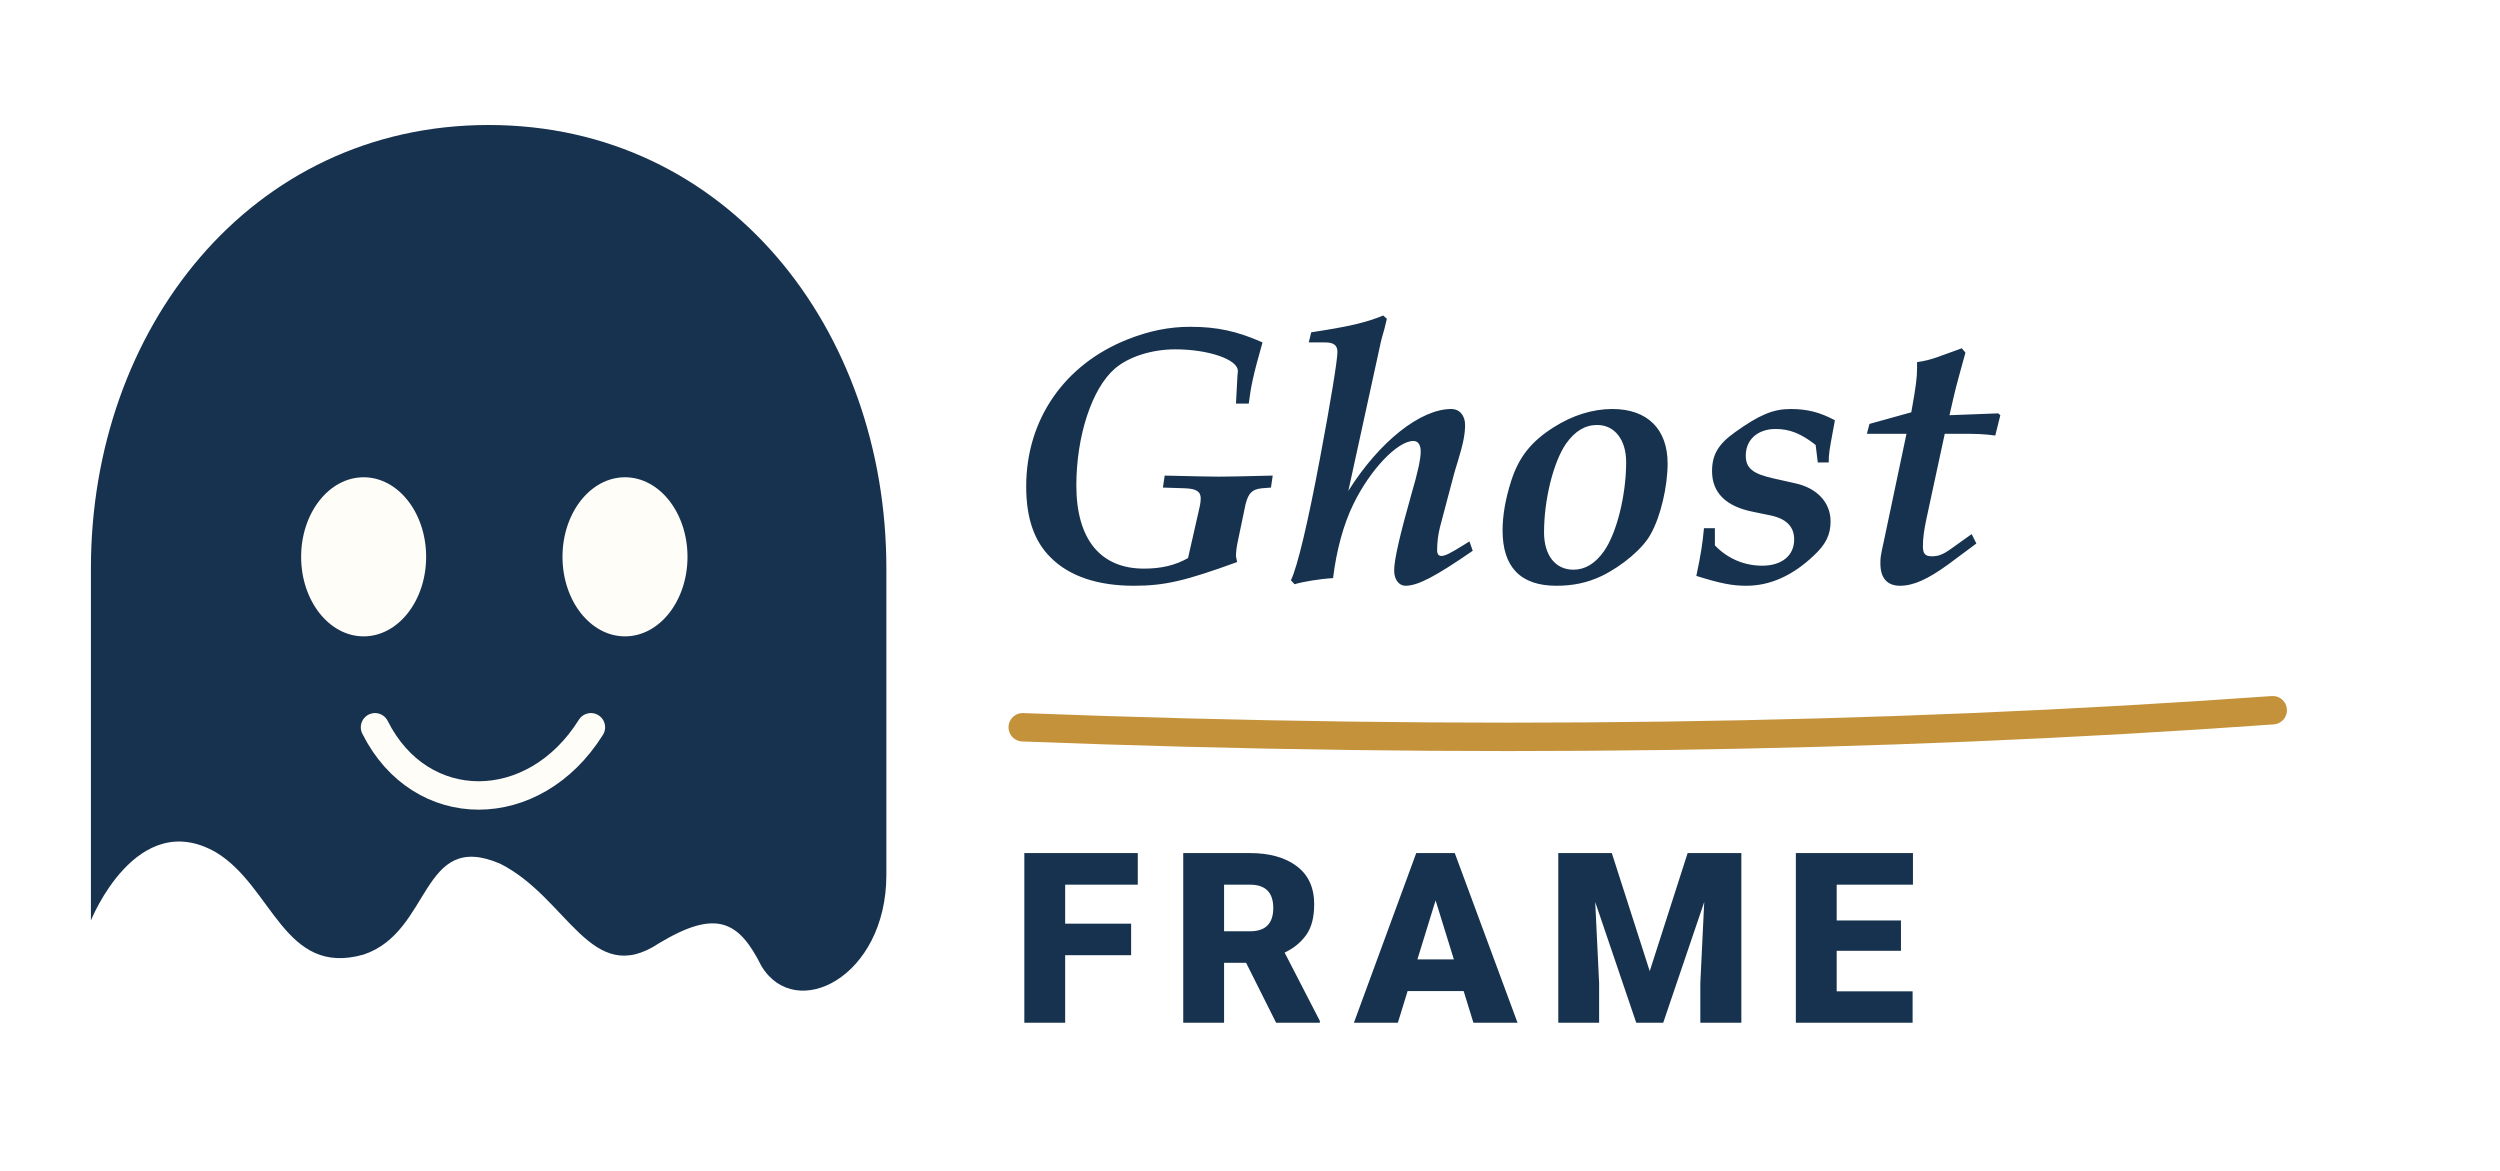
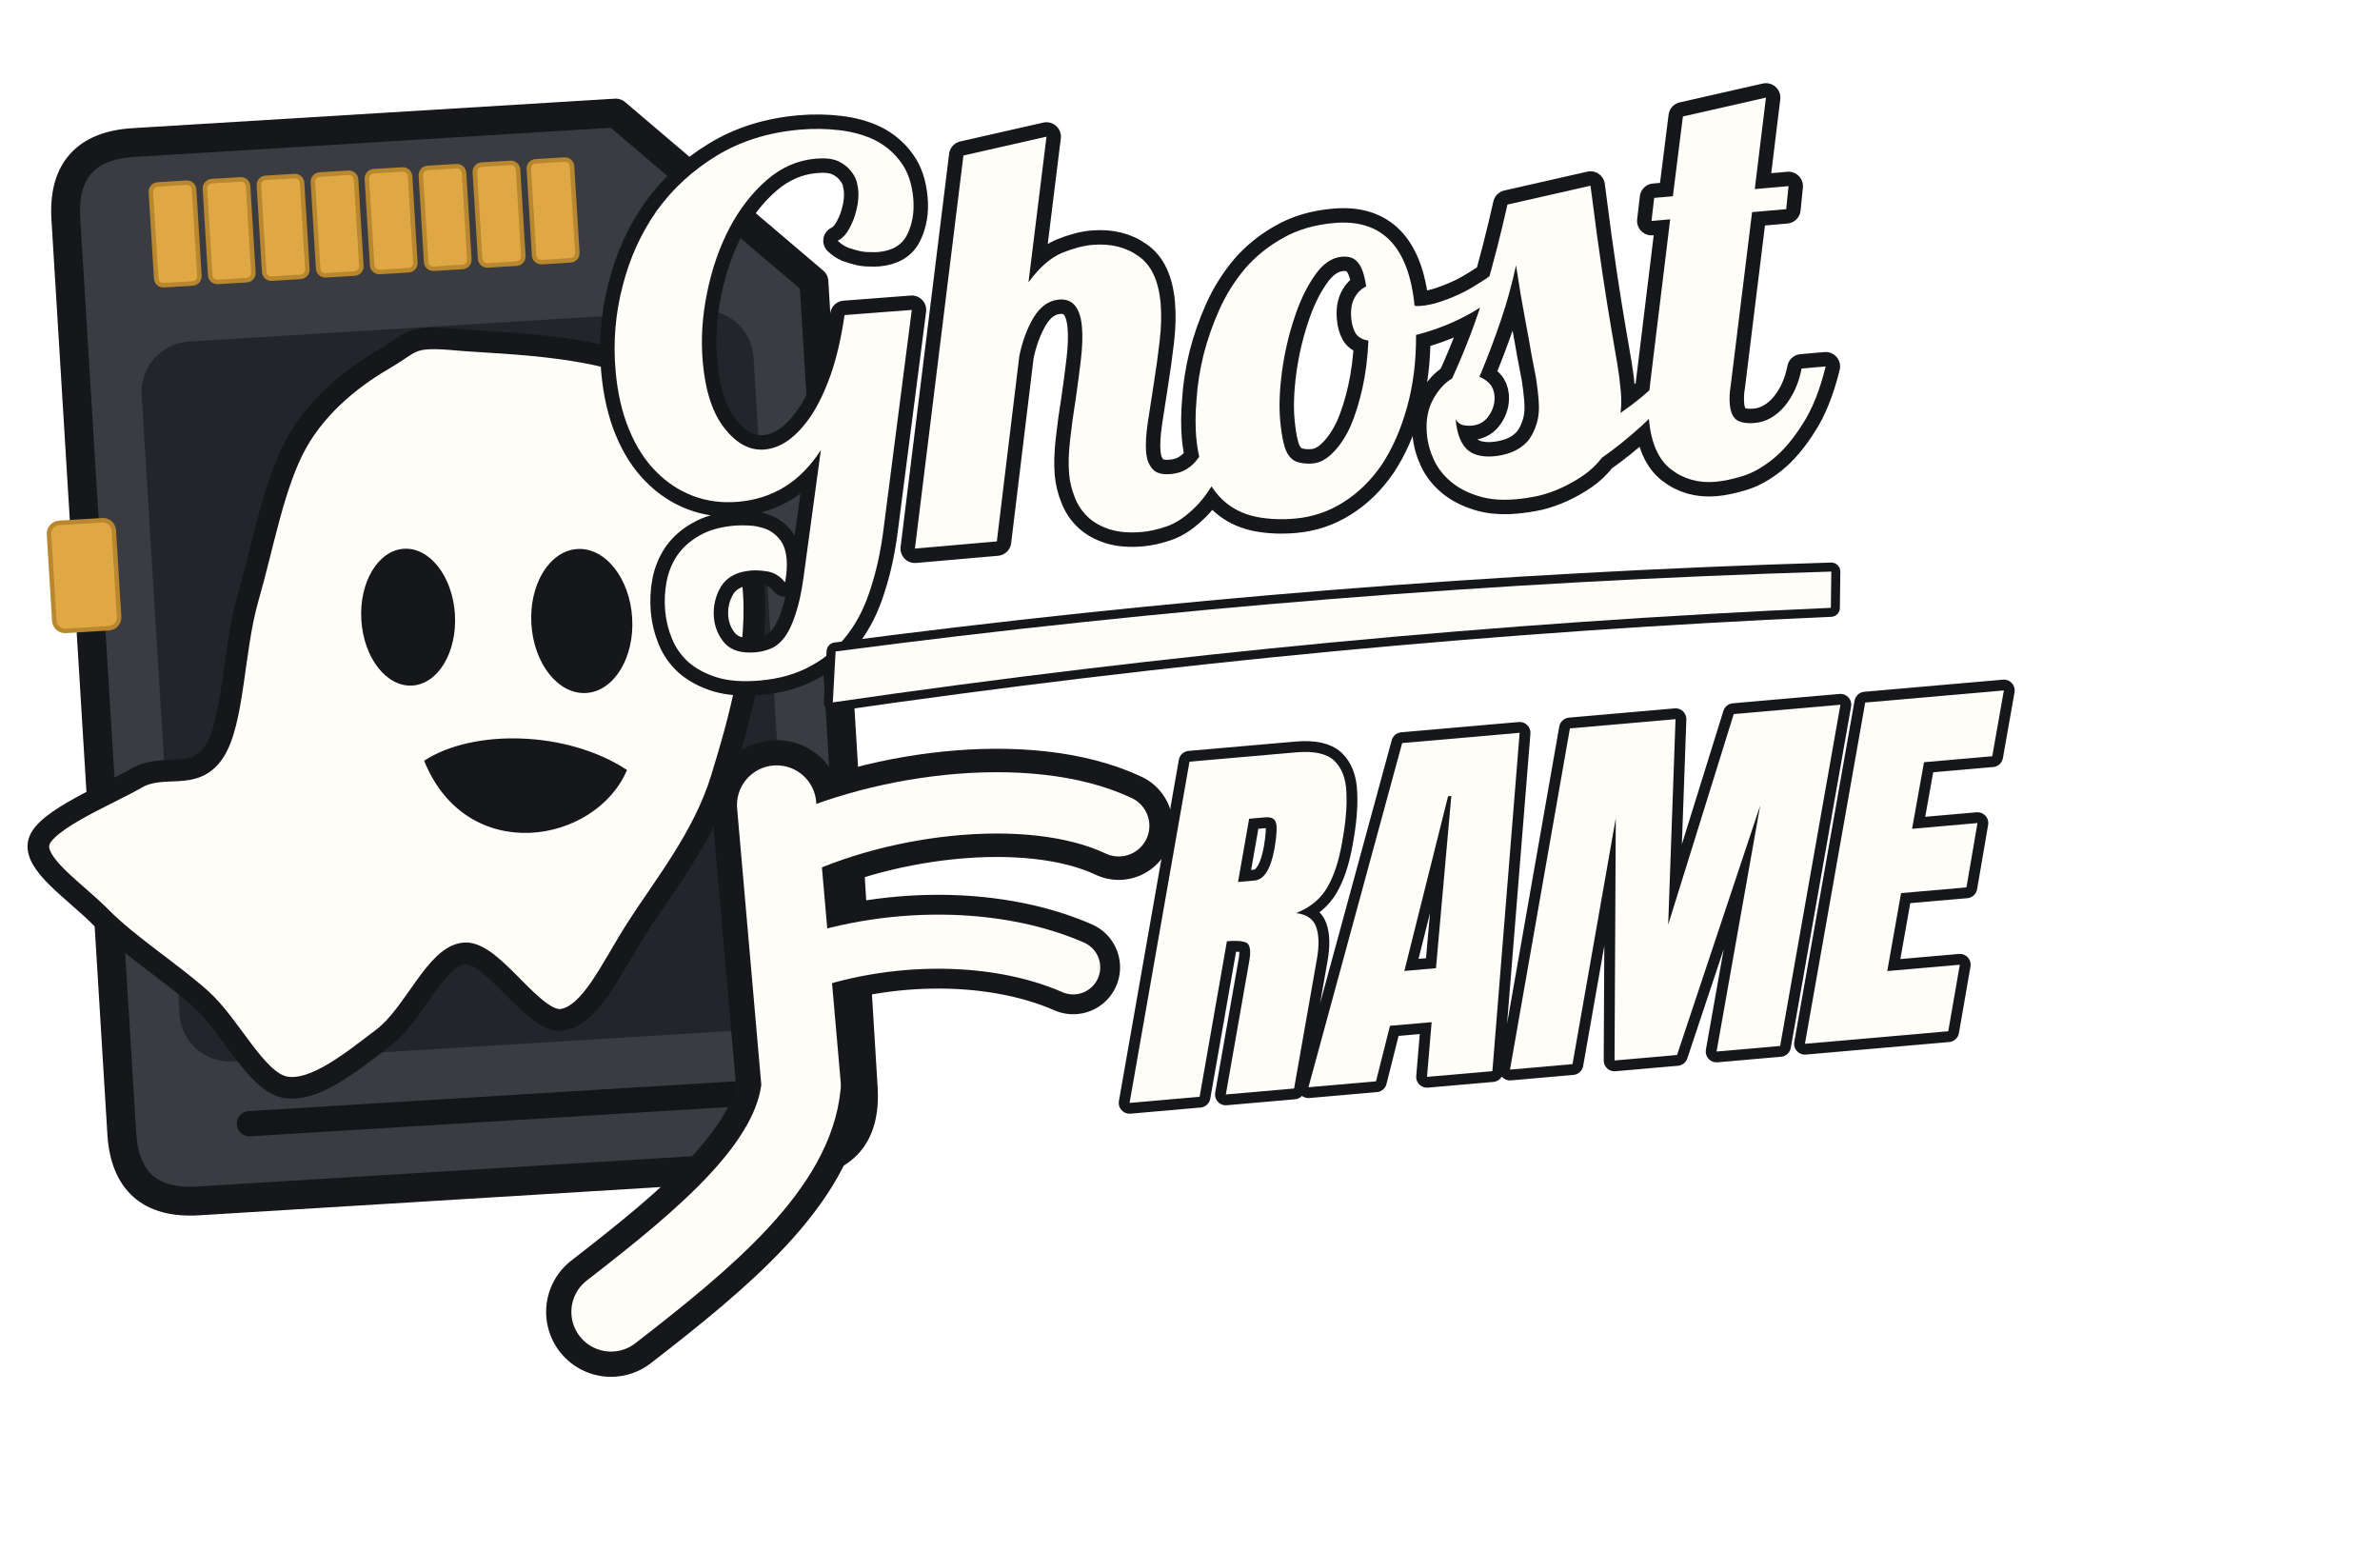
- <svg xmlns="http://www.w3.org/2000/svg" viewBox="0 0 440 206" fill="none">
-   <g class="gf-ghost">
-     <path class="gf-body" fill="#17324F" d="M86 22C44 22 16 58 16 100V162c0 0 8-20 22-12 10 6 12 22 26 18 12-4 10-22 24-16 12 6 16 22 28 14 10-6 14-4 18 4 6 10 22 2 22-16V100C156 58 128 22 86 22z" />
-     <ellipse class="gf-eye" cx="64" cy="98" rx="11" ry="14" fill="#FFFDF8" />
-     <ellipse class="gf-eye" cx="110" cy="98" rx="11" ry="14" fill="#FFFDF8" />
-     <path class="gf-smile" d="M66 128c8 16 28 16 38 0" fill="none" stroke="#FFFDF8" stroke-width="5" stroke-linecap="round" />
+ <svg xmlns="http://www.w3.org/2000/svg" viewBox="0 0 660 430">
+   <g class="gf-card" transform="translate(16,26) rotate(-3.5 116 158)">
+     <path fill="#3a3c42" stroke="#16171b" stroke-width="8" stroke-linejoin="round" d="M30 8H164L216 58V282Q216 302 196 302H30Q10 302 10 282V28Q10 8 30 8Z" />
+     <rect x="28" y="64" width="170" height="200" rx="14" fill="#23252a" />
+     <g fill="#e0a844" stroke="#b8872e" stroke-width="1.25">
+       <rect x="34" y="20" width="12" height="28" rx="2" />
+       <rect x="49" y="20" width="12" height="28" rx="2" />
+       <rect x="64" y="20" width="12" height="28" rx="2" />
+       <rect x="79" y="20" width="12" height="28" rx="2" />
+       <rect x="94" y="20" width="12" height="28" rx="2" />
+       <rect x="109" y="20" width="12" height="28" rx="2" />
+       <rect x="124" y="20" width="12" height="28" rx="2" />
+       <rect x="139" y="20" width="12" height="28" rx="2" />
+       <rect x="0" y="112" width="18" height="30" rx="3" />
+     </g>
+     <rect x="42" y="278" width="146" height="7" rx="3.5" fill="#141518" />
  </g>
-   <path class="gf-swoosh" d="M180 128c78 3 150 2 220-3" fill="none" stroke="#C4923A" stroke-width="5" stroke-linecap="round" />
-   <text class="gf-word" x="176" y="102" textLength="220" lengthAdjust="spacingAndGlyphs" fill="#17324F" font-family="Georgia, 'Iowan Old Style', 'Palatino Linotype', Palatino, 'Times New Roman', serif" font-style="italic" font-weight="700" font-size="64">Ghost</text>
-   <text class="gf-word gf-frame" x="178" y="180" textLength="216" lengthAdjust="spacingAndGlyphs" fill="#17324F" font-family="system-ui, -apple-system, 'Segoe UI', Roboto, sans-serif" font-weight="800" font-size="42" letter-spacing="5">FRAME</text>
+   <g transform="translate(16,26) rotate(-3.5 116 158)">
+     <g transform="translate(-14,32)">
+       <g class="gf-ghost">
+         <path class="gf-body" fill="#fffdf8" stroke="#16171b" stroke-width="6" stroke-linejoin="round" d="M130 36C143 38 175 40 188 52C201 64 207 90 208 108C209 126 202 146 196 162C190 178 178 191 170 202C162 213 156 225 148 226C140 227 130 206 122 206C114 206 107 222 98 228C89 234 78 242 70 240C62 238 56 222 48 214C40 206 29 198 22 190C15 182 4 174 6 168C8 162 26 156 34 152C42 148 50 154 56 146C62 138 63 118 68 104C73 90 77 73 84 62C91 51 102 44 110 40C118 36 117 34 130 36Z" />
+         <ellipse class="gf-eye" cx="112" cy="112" rx="13" ry="19" fill="#16171b" />
+         <ellipse class="gf-eye" cx="160" cy="116" rx="14" ry="20" fill="#16171b" />
+         <path class="gf-smile" fill="#16171b" d="M114 152C128 144 154 146 170 158C160 178 124 182 114 152Z" />
+       </g>
+     </g>
+   </g>
+   <g class="gf-words" transform="translate(178,22) rotate(-5 210 155)">
+     <path class="gf-word" transform="translate(-7.9,118.5)" d="M91.2 -66 78.2 -6.6Q76.3 2.4 73.2 9.7Q70.2 17.1 65.6 22.1Q61 27.2 54.7 29.9Q48.5 32.7 40.3 32.7Q33.2 32.7 28.5 30.8Q23.9 28.9 21 25.9Q18.2 22.9 17 19Q15.8 15.2 15.8 11.1Q15.8 7 16.9 3.1Q18 -0.8 20.5 -3.9Q23.1 -7 27.1 -8.8Q31.1 -10.7 37 -10.7Q38.6 -10.7 40.9 -10.4Q43.3 -10.1 45.4 -9.1Q47.6 -8.1 49.1 -5.9Q50.6 -3.8 50.6 -0.2Q50.6 2.7 49.6 6.2Q47.9 3.6 45.2 2.8Q42.5 2.1 40.4 2.1Q34.6 2.1 31.8 5.8Q29.1 9.6 29.1 14.2Q29.1 18.3 31.5 21.6Q34 24.8 39.8 24.8Q42 24.8 44.2 24.1Q46.3 23.4 48.2 21.3Q50.1 19.1 51.7 15.3Q53.4 11.5 54.8 5.4L62.7 -29.5Q57.8 -23.2 51.8 -20.2Q45.8 -17.2 38.7 -17.2Q31.9 -17.2 26.3 -19.9Q20.7 -22.6 16.6 -27.6Q12.5 -32.5 10.2 -39.8Q7.9 -47.1 7.9 -56.4Q7.9 -68.4 11.9 -79.6Q15.8 -90.8 23.1 -99.5Q30.5 -108.1 41 -113.3Q51.5 -118.5 64.6 -118.5Q70.2 -118.5 75.5 -117.4Q80.9 -116.3 85.1 -113.8Q89.3 -111.2 91.8 -107Q94.3 -102.9 94.3 -96.7Q94.3 -91.2 91.8 -87Q89.3 -82.8 83.3 -82.8Q82.3 -82.8 80.9 -83Q79.5 -83.1 78 -83.6Q76.5 -84.1 75 -84.8Q73.5 -85.6 72.4 -86.9Q73.8 -87.4 75.1 -88.9Q76.3 -90.4 77.3 -92.4Q78.2 -94.3 78.8 -96.5Q79.3 -98.6 79.3 -100.3Q79.3 -101.1 79.1 -102.7Q78.8 -104.3 77.7 -105.9Q76.6 -107.6 74.4 -108.9Q72.2 -110.1 68.3 -110.1Q60.8 -110.1 54.3 -105.4Q47.7 -100.6 42.8 -93Q37.9 -85.3 35.1 -75.8Q32.2 -66.2 32.2 -56.7Q32.2 -44.4 36.7 -37.7Q41.1 -31 47.2 -31Q50.6 -31 54 -33Q57.5 -35.1 60.9 -39.3Q64.3 -43.6 67.3 -50.2Q70.3 -56.9 72.5 -66.2Z M137.8 -57.2Q137.8 -65.3 132.1 -65.3Q127.9 -65.3 124.7 -61Q121.6 -56.7 119.8 -50.7L109.1 0H86.3L109.2 -107.4L132.6 -110.6L124.1 -70.8Q129.1 -76.5 134 -78.1Q138.9 -79.6 142.6 -79.6Q150.2 -79.6 155.1 -75.4Q160.1 -71.3 160.1 -61.8Q160.1 -57 158.9 -51.3Q157.7 -45.5 156.3 -39.9Q154.9 -34.3 153.7 -29.3Q152.5 -24.3 152.5 -21Q152.5 -18 153.9 -16.2Q155.2 -14.4 158.8 -14.4Q161.4 -14.4 163.3 -15.4Q165.3 -16.4 166.8 -18.2Q168.3 -20.1 169.6 -22.6Q170.9 -25.1 172.1 -28.3H178.8Q175.4 -18.5 171.6 -12.7Q167.9 -7 163.9 -4Q160 -0.9 156.2 0Q152.5 0.9 149.4 0.9Q144.2 0.9 140.6 -0.6Q137 -2.1 134.8 -4.6Q132.6 -7.1 131.7 -10.3Q130.7 -13.6 130.7 -16.9Q130.7 -20.9 131.8 -26.3Q132.9 -31.8 134.3 -37.3Q135.6 -42.8 136.7 -48.1Q137.8 -53.4 137.8 -57.2Z M210 -79.8Q229.9 -79.8 230.2 -55Q230.9 -54.8 232 -54.8Q234.7 -54.8 237.9 -55.6Q241.1 -56.4 244.4 -57.7Q247.6 -59.1 250.7 -60.8Q253.8 -62.6 256.3 -64.3L257.7 -60Q253.1 -55.1 245.8 -51.7Q238.4 -48.3 229.9 -46.9Q229 -35.9 225.6 -27Q222.3 -18.2 217.3 -11.9Q212.2 -5.7 205.7 -2.4Q199.3 0.9 192 0.9Q186.5 0.9 181.8 -0.4Q177.1 -1.7 173.8 -4.7Q170.5 -7.7 168.6 -12.5Q166.7 -17.2 166.7 -24Q166.7 -28.6 167.7 -34.4Q168.6 -40.3 170.7 -46.5Q172.9 -52.8 176.2 -58.7Q179.5 -64.6 184.3 -69.4Q189.2 -74.1 195.5 -76.9Q201.8 -79.8 210 -79.8ZM198.3 -13.9Q201.2 -13.9 204.1 -16.4Q207 -18.8 209.5 -23.1Q211.9 -27.5 213.8 -33.5Q215.7 -39.5 216.6 -46.5Q214.1 -47.1 213.2 -48.9Q212.4 -50.7 212.4 -53.1Q212.4 -56.4 213.7 -58.5Q215.1 -60.7 217.3 -61.5Q217 -66.4 215.6 -68.3Q214.3 -70.3 211.3 -70.3Q207 -70.3 203.2 -65.6Q199.4 -61 196.6 -54.3Q193.7 -47.6 192 -40.1Q190.3 -32.5 190.3 -26.7Q190.3 -22.8 190.7 -20.3Q191 -17.9 192 -16.4Q192.9 -15 194.5 -14.5Q196.1 -13.9 198.3 -13.9Z M302.5 -28.3Q296.3 -21.2 290.1 -16.4Q283.9 -11.7 278.3 -8.5Q275.8 -5.8 272.8 -4.1Q269.8 -2.4 266.5 -1.2Q263.2 0 259.8 0.5Q256.5 0.9 253.5 0.9Q247.5 0.9 243.2 -0.9Q238.8 -2.7 236 -5.5Q233.1 -8.4 231.8 -12Q230.5 -15.6 230.5 -19.3Q230.5 -24.8 233 -28.6Q235.5 -32.4 238.8 -34Q245.5 -45.8 250.1 -57.4Q254.6 -69 258.3 -80.7L281.7 -83.9Q282.3 -68.6 282.9 -59.1Q283.5 -49.6 284 -43.7Q284.5 -37.8 284.8 -34Q285.1 -30.3 285.1 -26.4Q285.1 -22.9 284.5 -20.4Q291.3 -24.3 295.9 -28.3ZM250.1 -28.3Q250.1 -25.4 248.2 -23Q246.3 -20.5 243.1 -20.5Q241.8 -20.5 240.6 -20.9Q239.5 -21.3 238.8 -22.6Q238.8 -17.1 241 -14.3Q243.3 -11.5 248.5 -11.5Q251 -11.5 253.5 -12.2Q256.1 -13 258 -14.7Q259.8 -16.4 261 -19.3Q262.2 -22.1 262.2 -26.2Q262.2 -29.2 262 -32.1Q261.7 -34.9 261.3 -38.9Q261 -42.8 260.4 -48.7Q259.8 -54.5 259.2 -63.7Q256.8 -55.9 253.6 -48.7Q250.4 -41.4 246.4 -33.8Q248 -33 249 -31.7Q250.1 -30.3 250.1 -28.3Z M332.3 -104 327 -79H336.4L335.2 -72.7H325.7L315.6 -25.3Q314.9 -22.6 314.9 -20.2Q314.9 -16.9 316.5 -15.6Q318.1 -14.4 321.4 -14.4Q326 -14.4 330 -18.3Q333.9 -22.3 335.6 -28.3H342.3Q339 -18.6 334.5 -12.9Q330.1 -7.1 325.5 -4Q320.9 -0.9 316.6 0Q312.3 0.9 309.1 0.9Q302 0.9 297.1 -3.6Q292.2 -8.1 292.2 -18Q292.2 -22.3 293.5 -28.3L302.9 -72.7H297.7L299 -79H304.2L308.9 -100.8Z" fill="#fffdf8" stroke="#16171b" stroke-linejoin="round" paint-order="stroke fill" stroke-width="8" />
+     <path class="gf-swoosh" d="M54 145Q192 139 331 147L330 157Q192 151 52 159Z" fill="#fffdf8" stroke="#16171b" stroke-linejoin="round" paint-order="stroke fill" stroke-width="5" />
+     <g class="gf-word gf-frame" transform="translate(0,184)" fill="none" stroke-linecap="round" stroke-linejoin="round">
+       <path stroke="#16171b" stroke-width="36" d="M34 2L34 80C30 102 4 120 -24 138" />
+       <path stroke="#16171b" stroke-width="30" d="M32 16C60 4 104 2 128 16" />
+       <path stroke="#16171b" stroke-width="26" d="M32 48C58 40 90 42 112 54" />
+       <path stroke="#fffdf8" stroke-width="22" d="M34 2L34 80C30 102 4 120 -24 138" />
+       <path stroke="#fffdf8" stroke-width="17" d="M32 16C60 4 104 2 128 16" />
+       <path stroke="#fffdf8" stroke-width="15" d="M32 48C58 40 90 42 112 54" />
+     </g>
+     <path class="gf-word gf-frame" transform="translate(120,276.8)" d="M4.3 0 29.1 -92.8H58.8Q66.2 -92.8 69.1 -89.6Q72 -86.3 71.7 -80.5Q71.5 -74.7 69.3 -66.8Q67.3 -59.2 64.1 -54.7Q60.9 -50.2 54.9 -48.4Q59.2 -47.5 60.1 -44.1Q61 -40.6 59.5 -35.1L50.1 0H31.1L40.8 -36.3Q41.9 -40.4 40.5 -41.4Q39 -42.3 35.1 -42.3L23.8 0ZM39.6 -58.4H44.2Q48.2 -58.4 50.5 -66.8Q51.9 -72.2 51.5 -73.9Q51.1 -75.6 48.7 -75.6H44.2Z M54.1 0 88.3 -92.8H121L105.3 0H87.1L89.7 -15H78.1L72.9 0ZM83.4 -29.8H92.2L100.6 -77H99.7Z M110.2 0 135 -92.8H164.4L157.4 -36.2L180.6 -92.8H210.3L185.4 0H167.7L185.7 -66.9L156.7 0H139.3L145.5 -66.9L127.6 0Z M192.3 0 217.2 -92.8H255.8L251 -74.9H232L227.1 -56.8H245.3L240.7 -39.3H222.5L216.8 -18.1H237L232.2 0Z" fill="#fffdf8" stroke="#16171b" stroke-linejoin="round" paint-order="stroke fill" stroke-width="6" />
+   </g>
</svg>
